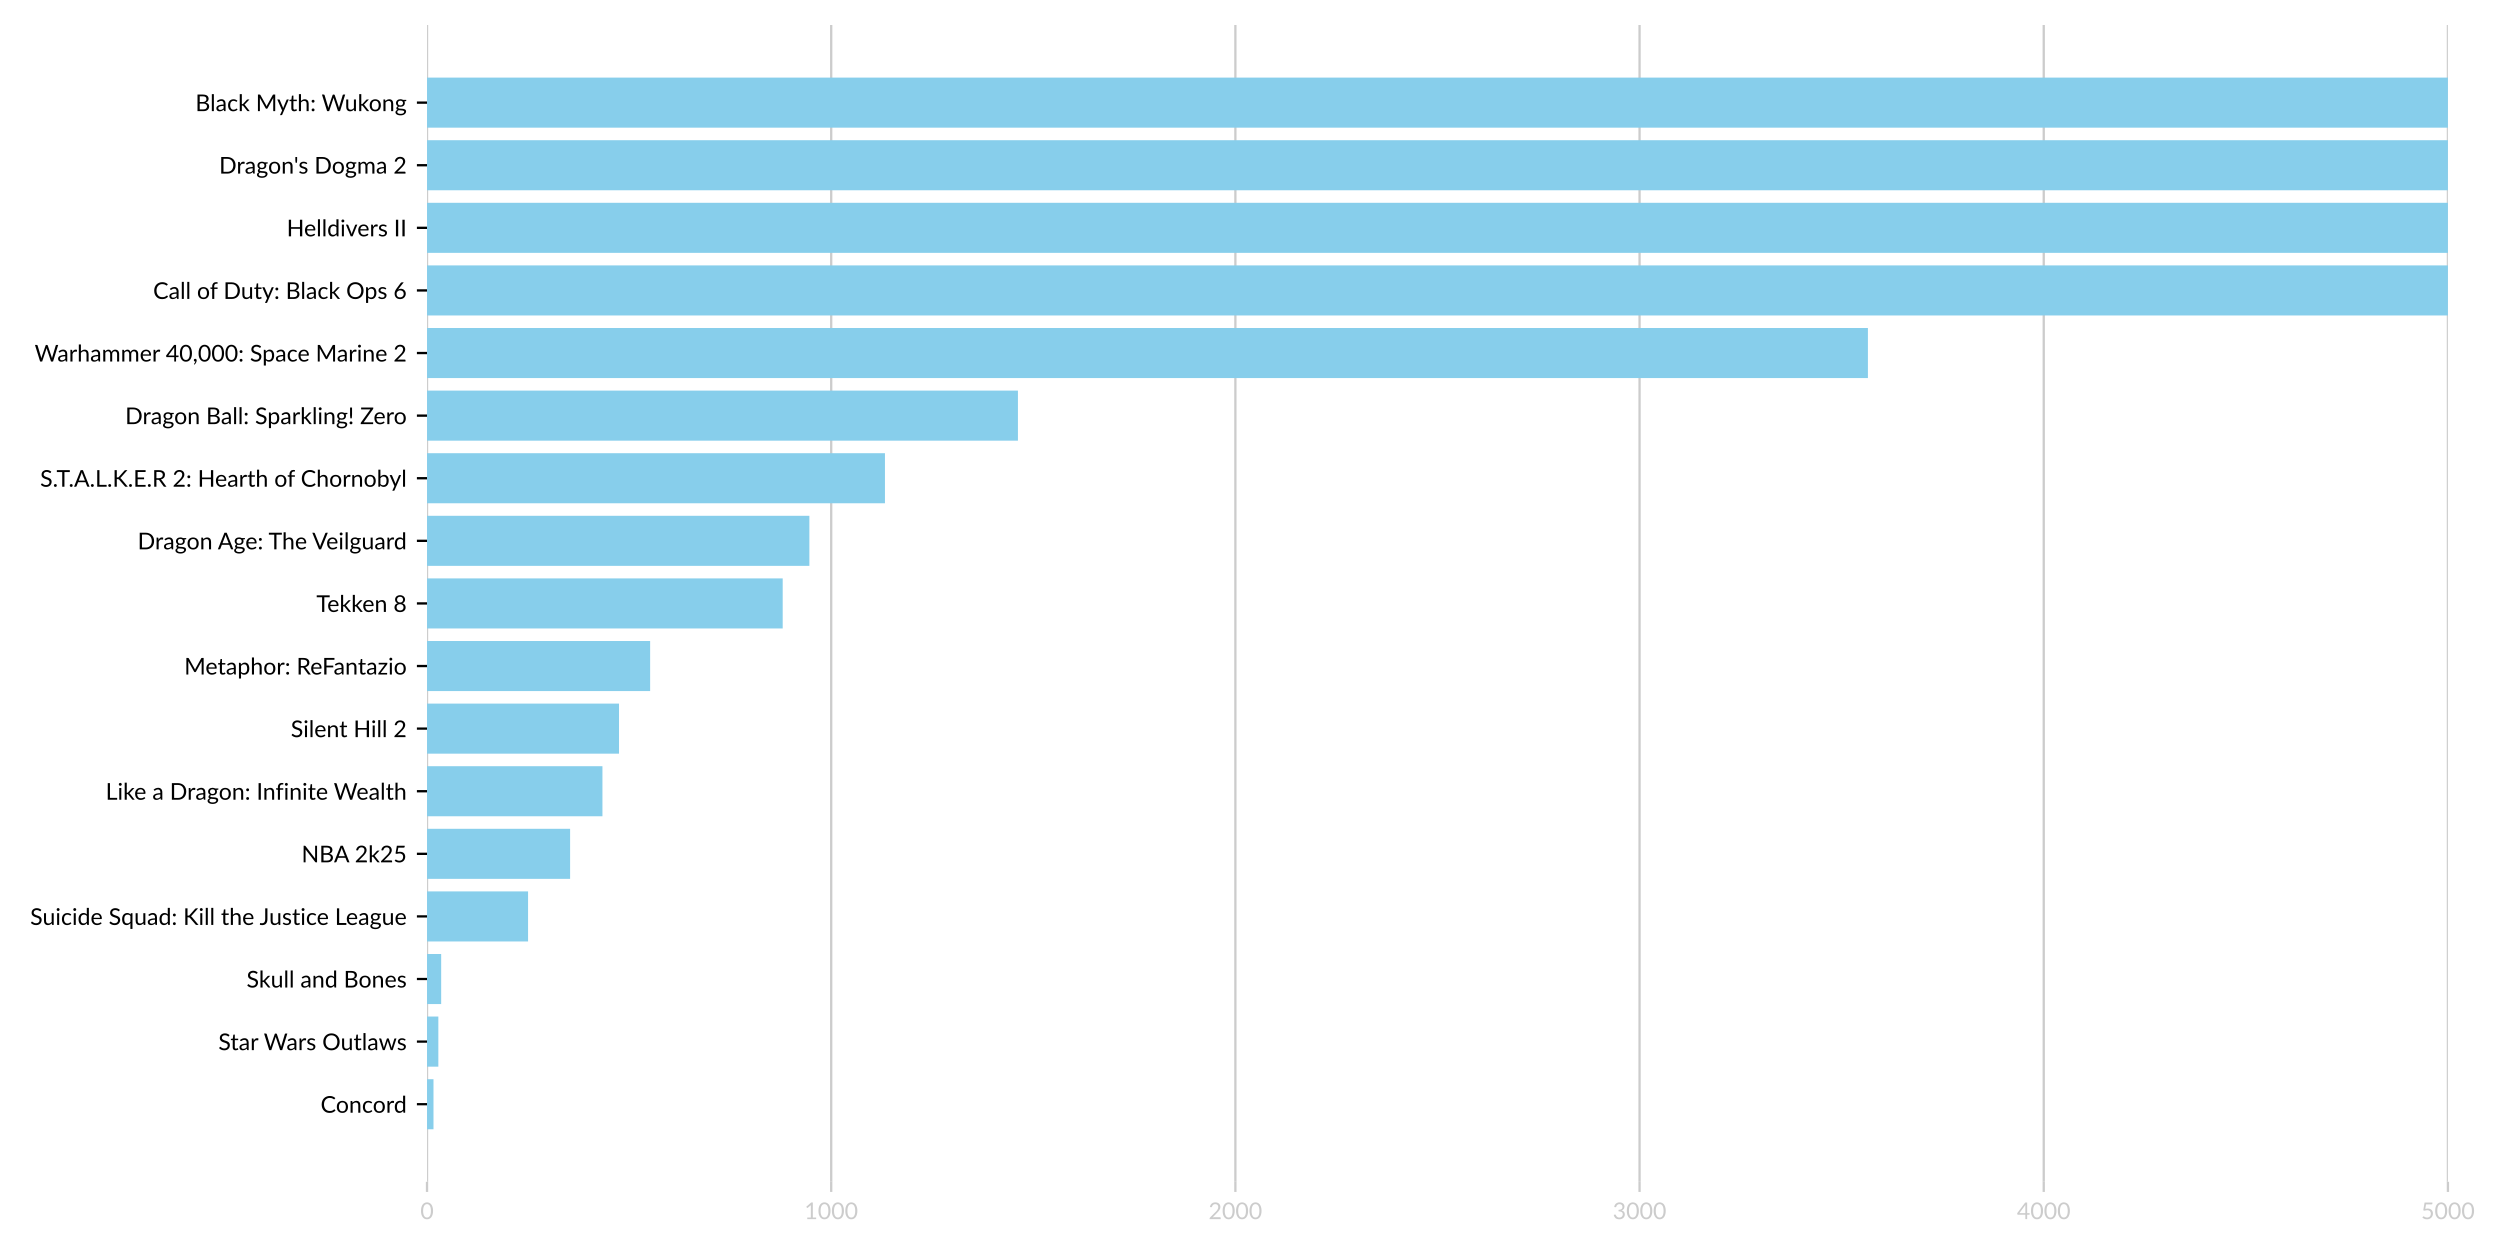
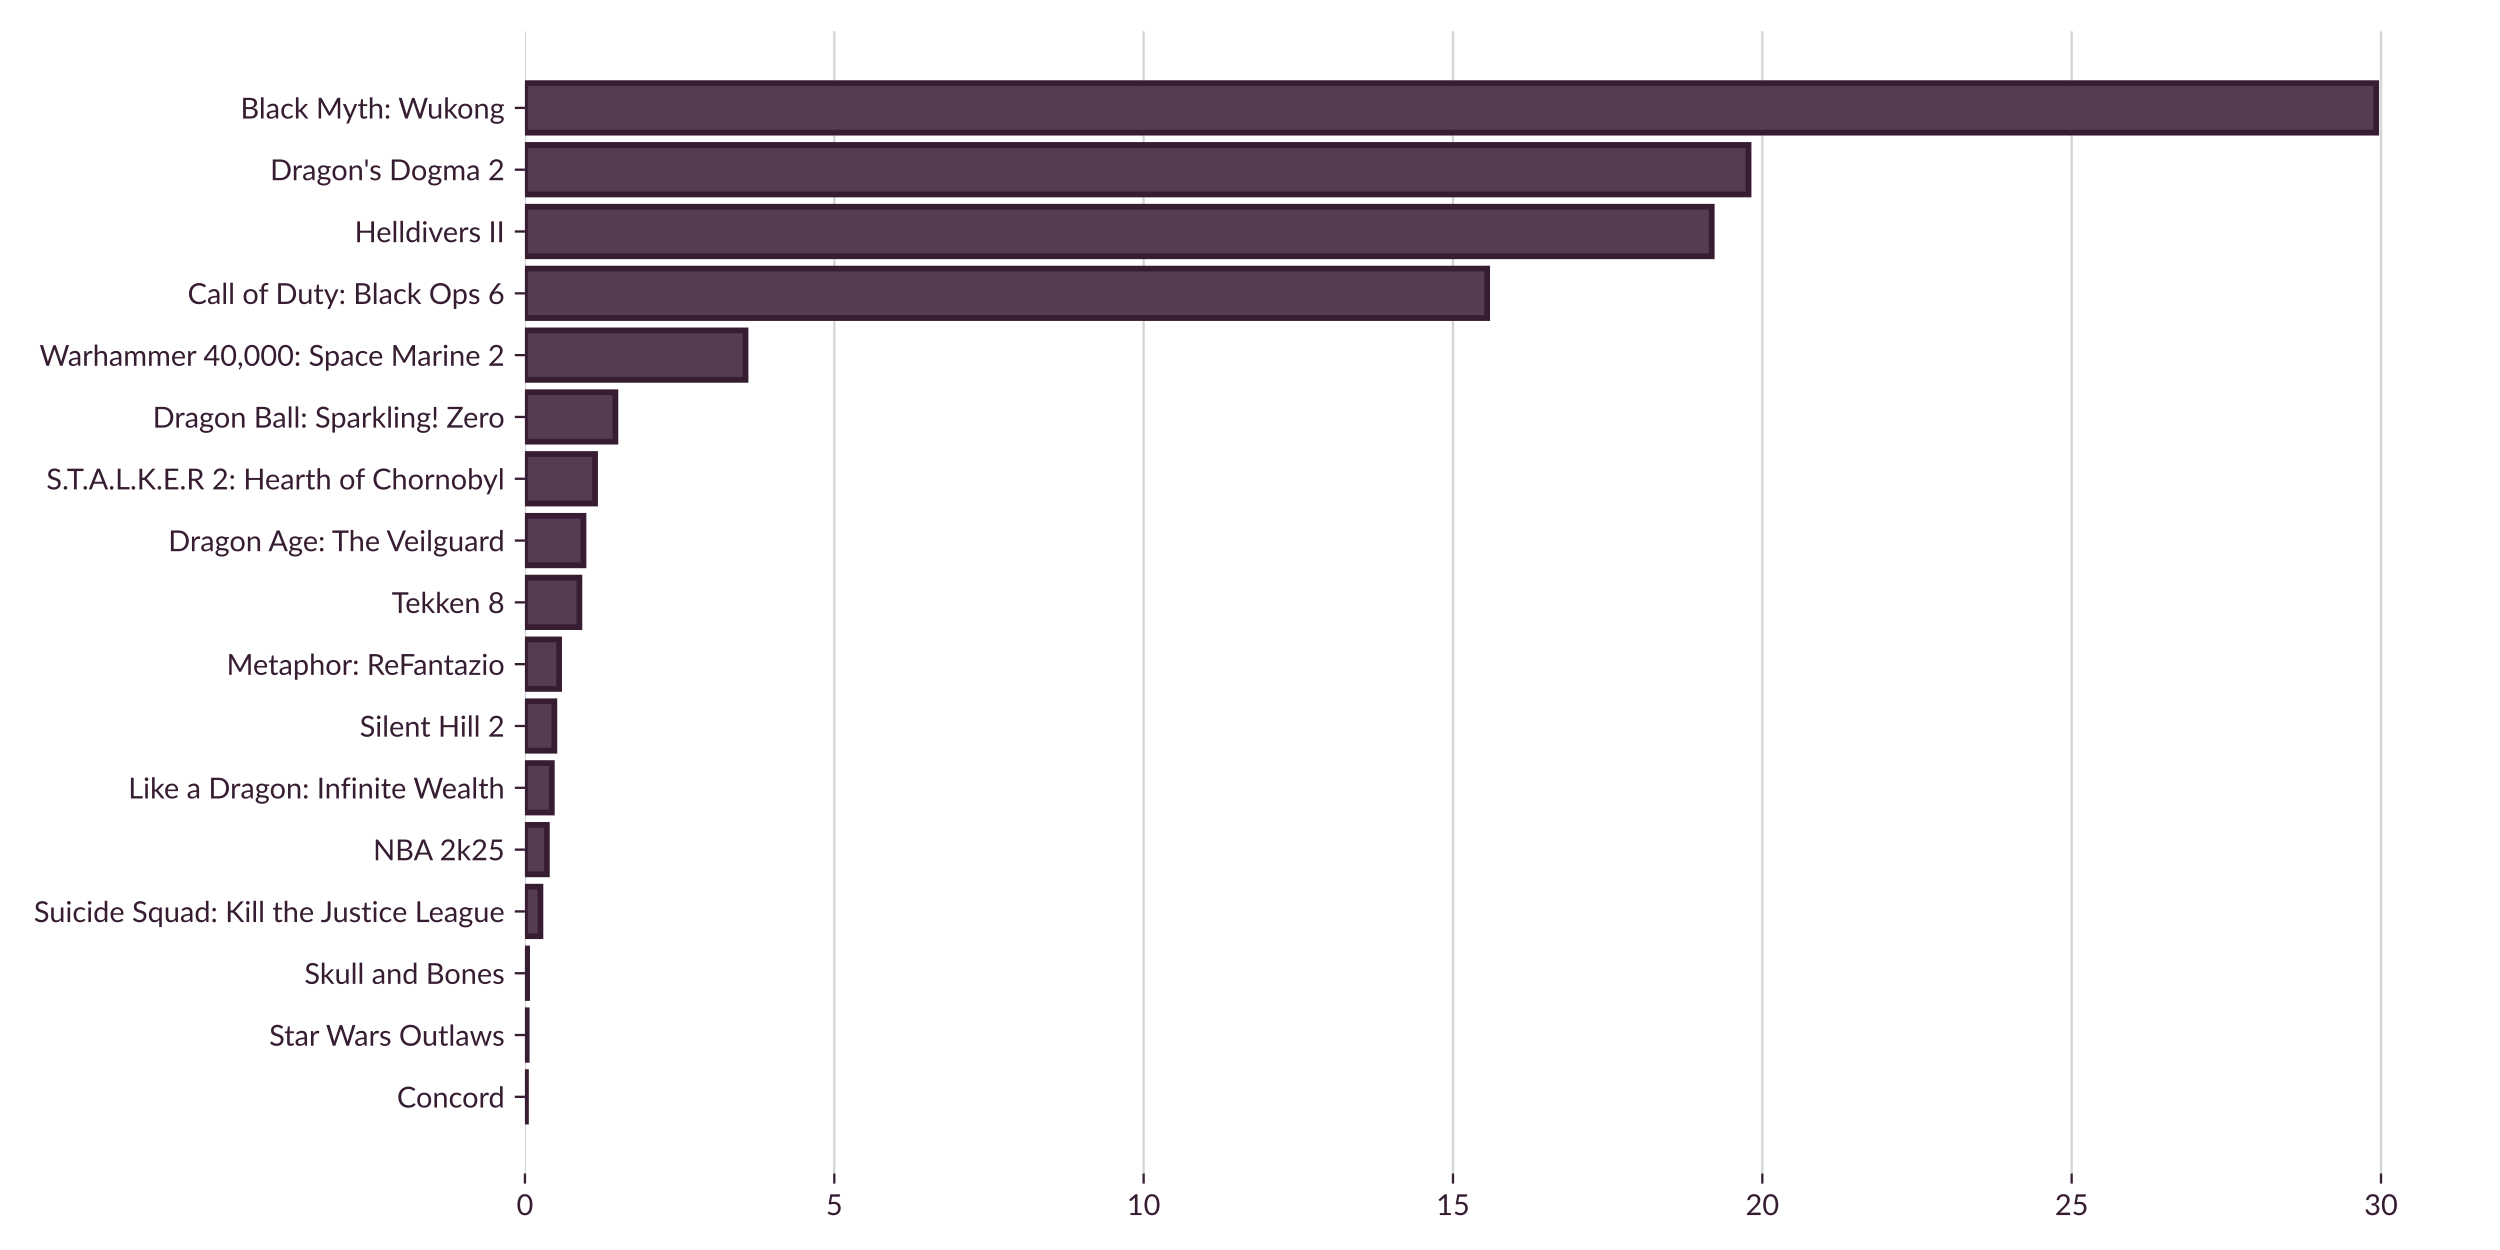
<svg xmlns="http://www.w3.org/2000/svg" xmlns:xlink="http://www.w3.org/1999/xlink" width="864pt" height="432pt" viewBox="0 0 864 432" version="1.1">
  <defs>
    <style type="text/css">*{stroke-linejoin: round; stroke-linecap: butt}</style>
  </defs>
  <g id="figure_1">
    <g id="patch_1">
      <path d="M 0 432  L 864 432  L 864 0  L 0 0  z " style="fill: #ffffff" />
    </g>
    <g id="axes_1">
      <g id="patch_2">
-         <path d="M 147.58 408.44  L 846 408.44  L 846 8.64  L 147.58 8.64  L 147.58 408.44  z " style="fill: none; opacity: 0" />
+         <path d="M 181.42 405.56  L 853.2 405.56  L 853.2 10.8  L 181.42 10.8  L 181.42 405.56  z " style="fill: none; opacity: 0" />
      </g>
      <g id="matplotlib.axis_1">
        <g id="xtick_1">
          <g id="line2d_1">
-             <path d="M 147.58 408.44  L 147.58 8.64  " clip-path="url(#pbe45e485ef)" style="fill: none; stroke: #cccccc; stroke-width: 0.8; stroke-linecap: square" />
+             <path d="M 181.42 405.56  L 181.42 10.8  " clip-path="url(#p30e7cf8ea2)" style="fill: none; stroke: #d5d5d5; stroke-width: 0.8; stroke-linecap: square" />
          </g>
          <g id="line2d_2">
            <defs>
-               <path id="m3332b09f1e" d="M 0 0  L 0 3.5  " style="stroke: #cccccc; stroke-width: 0.8" />
+               <path id="mc4b6241643" d="M 0 0  L 0 3.5  " style="stroke: #361d32; stroke-width: 0.8" />
            </defs>
            <g>
-               <use xlink:href="#m3332b09f1e" x="147.58" y="408.44" style="fill: #cccccc; stroke: #cccccc; stroke-width: 0.8" />
+               <use xlink:href="#mc4b6241643" x="181.42" y="405.56" style="fill: #361d32; stroke: #361d32; stroke-width: 0.8" />
            </g>
          </g>
          <g id="text_1">
-             <text style="fill: #cccccc; font: 8px 'Lato', sans-serif; text-anchor: middle" x="147.58" y="421.332" transform="rotate(-0 147.58 421.3325)">0</text>
+             <text style="fill: #361d32; font: 10px 'Lato', sans-serif; text-anchor: middle" x="181.42" y="419.926" transform="rotate(-0 181.42 419.9256)">0</text>
          </g>
        </g>
        <g id="xtick_2">
          <g id="line2d_3">
-             <path d="M 287.264 408.44  L 287.264 8.64  " clip-path="url(#pbe45e485ef)" style="fill: none; stroke: #cccccc; stroke-width: 0.8; stroke-linecap: square" />
+             <path d="M 288.33 405.56  L 288.33 10.8  " clip-path="url(#p30e7cf8ea2)" style="fill: none; stroke: #d5d5d5; stroke-width: 0.8; stroke-linecap: square" />
          </g>
          <g id="line2d_4">
            <g>
-               <use xlink:href="#m3332b09f1e" x="287.264" y="408.44" style="fill: #cccccc; stroke: #cccccc; stroke-width: 0.8" />
+               <use xlink:href="#mc4b6241643" x="288.33" y="405.56" style="fill: #361d32; stroke: #361d32; stroke-width: 0.8" />
            </g>
          </g>
          <g id="text_2">
-             <text style="fill: #cccccc; font: 8px 'Lato', sans-serif; text-anchor: middle" x="287.264" y="421.332" transform="rotate(-0 287.264 421.3325)">1000</text>
+             <text style="fill: #361d32; font: 10px 'Lato', sans-serif; text-anchor: middle" x="288.33" y="419.926" transform="rotate(-0 288.3297 419.9256)">5</text>
          </g>
        </g>
        <g id="xtick_3">
          <g id="line2d_5">
-             <path d="M 426.948 408.44  L 426.948 8.64  " clip-path="url(#pbe45e485ef)" style="fill: none; stroke: #cccccc; stroke-width: 0.8; stroke-linecap: square" />
+             <path d="M 395.239 405.56  L 395.239 10.8  " clip-path="url(#p30e7cf8ea2)" style="fill: none; stroke: #d5d5d5; stroke-width: 0.8; stroke-linecap: square" />
          </g>
          <g id="line2d_6">
            <g>
-               <use xlink:href="#m3332b09f1e" x="426.948" y="408.44" style="fill: #cccccc; stroke: #cccccc; stroke-width: 0.8" />
+               <use xlink:href="#mc4b6241643" x="395.239" y="405.56" style="fill: #361d32; stroke: #361d32; stroke-width: 0.8" />
            </g>
          </g>
          <g id="text_3">
-             <text style="fill: #cccccc; font: 8px 'Lato', sans-serif; text-anchor: middle" x="426.948" y="421.332" transform="rotate(-0 426.948 421.3325)">2000</text>
+             <text style="fill: #361d32; font: 10px 'Lato', sans-serif; text-anchor: middle" x="395.239" y="419.926" transform="rotate(-0 395.2394 419.9256)">10</text>
          </g>
        </g>
        <g id="xtick_4">
          <g id="line2d_7">
-             <path d="M 566.632 408.44  L 566.632 8.64  " clip-path="url(#pbe45e485ef)" style="fill: none; stroke: #cccccc; stroke-width: 0.8; stroke-linecap: square" />
+             <path d="M 502.149 405.56  L 502.149 10.8  " clip-path="url(#p30e7cf8ea2)" style="fill: none; stroke: #d5d5d5; stroke-width: 0.8; stroke-linecap: square" />
          </g>
          <g id="line2d_8">
            <g>
-               <use xlink:href="#m3332b09f1e" x="566.632" y="408.44" style="fill: #cccccc; stroke: #cccccc; stroke-width: 0.8" />
+               <use xlink:href="#mc4b6241643" x="502.149" y="405.56" style="fill: #361d32; stroke: #361d32; stroke-width: 0.8" />
            </g>
          </g>
          <g id="text_4">
-             <text style="fill: #cccccc; font: 8px 'Lato', sans-serif; text-anchor: middle" x="566.632" y="421.332" transform="rotate(-0 566.632 421.3325)">3000</text>
+             <text style="fill: #361d32; font: 10px 'Lato', sans-serif; text-anchor: middle" x="502.149" y="419.926" transform="rotate(-0 502.1491 419.9256)">15</text>
          </g>
        </g>
        <g id="xtick_5">
          <g id="line2d_9">
-             <path d="M 706.316 408.44  L 706.316 8.64  " clip-path="url(#pbe45e485ef)" style="fill: none; stroke: #cccccc; stroke-width: 0.8; stroke-linecap: square" />
+             <path d="M 609.059 405.56  L 609.059 10.8  " clip-path="url(#p30e7cf8ea2)" style="fill: none; stroke: #d5d5d5; stroke-width: 0.8; stroke-linecap: square" />
          </g>
          <g id="line2d_10">
            <g>
-               <use xlink:href="#m3332b09f1e" x="706.316" y="408.44" style="fill: #cccccc; stroke: #cccccc; stroke-width: 0.8" />
+               <use xlink:href="#mc4b6241643" x="609.059" y="405.56" style="fill: #361d32; stroke: #361d32; stroke-width: 0.8" />
            </g>
          </g>
          <g id="text_5">
-             <text style="fill: #cccccc; font: 8px 'Lato', sans-serif; text-anchor: middle" x="706.316" y="421.332" transform="rotate(-0 706.316 421.3325)">4000</text>
+             <text style="fill: #361d32; font: 10px 'Lato', sans-serif; text-anchor: middle" x="609.059" y="419.926" transform="rotate(-0 609.0588 419.9256)">20</text>
          </g>
        </g>
        <g id="xtick_6">
          <g id="line2d_11">
-             <path d="M 846 408.44  L 846 8.64  " clip-path="url(#pbe45e485ef)" style="fill: none; stroke: #cccccc; stroke-width: 0.8; stroke-linecap: square" />
+             <path d="M 715.969 405.56  L 715.969 10.8  " clip-path="url(#p30e7cf8ea2)" style="fill: none; stroke: #d5d5d5; stroke-width: 0.8; stroke-linecap: square" />
          </g>
          <g id="line2d_12">
            <g>
-               <use xlink:href="#m3332b09f1e" x="846" y="408.44" style="fill: #cccccc; stroke: #cccccc; stroke-width: 0.8" />
+               <use xlink:href="#mc4b6241643" x="715.969" y="405.56" style="fill: #361d32; stroke: #361d32; stroke-width: 0.8" />
            </g>
          </g>
          <g id="text_6">
-             <text style="fill: #cccccc; font: 8px 'Lato', sans-serif; text-anchor: middle" x="846" y="421.332" transform="rotate(-0 846 421.3325)">5000</text>
+             <text style="fill: #361d32; font: 10px 'Lato', sans-serif; text-anchor: middle" x="715.969" y="419.926" transform="rotate(-0 715.9685 419.9256)">25</text>
+           </g>
+         </g>
+         <g id="xtick_7">
+           <g id="line2d_13">
+             <path d="M 822.878 405.56  L 822.878 10.8  " clip-path="url(#p30e7cf8ea2)" style="fill: none; stroke: #d5d5d5; stroke-width: 0.8; stroke-linecap: square" />
+           </g>
+           <g id="line2d_14">
+             <g>
+               <use xlink:href="#mc4b6241643" x="822.878" y="405.56" style="fill: #361d32; stroke: #361d32; stroke-width: 0.8" />
+             </g>
+           </g>
+           <g id="text_7">
+             <text style="fill: #361d32; font: 10px 'Lato', sans-serif; text-anchor: middle" x="822.878" y="419.926" transform="rotate(-0 822.8782 419.9256)">30</text>
          </g>
        </g>
      </g>
      <g id="matplotlib.axis_2">
        <g id="ytick_1">
-           <g id="line2d_13">
+           <g id="line2d_15">
            <defs>
-               <path id="m21989e6013" d="M 0 0  L -3.5 0  " style="stroke: #000000; stroke-width: 0.8" />
+               <path id="mdad11ca39a" d="M 0 0  L -3.5 0  " style="stroke: #361d32; stroke-width: 0.8" />
            </defs>
            <g>
-               <use xlink:href="#m21989e6013" x="147.58" y="381.614" style="stroke: #000000; stroke-width: 0.8" />
-             </g>
-           </g>
-           <g id="text_7">
-             <text style="font: 8px 'Lato', sans-serif; text-anchor: end" x="140.58" y="384.56" transform="rotate(-0 140.58 384.5598)">Concord</text>
+               <use xlink:href="#mdad11ca39a" x="181.42" y="379.072" style="fill: #361d32; stroke: #361d32; stroke-width: 0.8" />
+             </g>
+           </g>
+           <g id="text_8">
+             <text style="fill: #361d32; font: 10px 'Lato', sans-serif; text-anchor: end" x="174.42" y="382.755" transform="rotate(-0 174.42 382.7546)">Concord</text>
          </g>
        </g>
        <g id="ytick_2">
-           <g id="line2d_14">
-             <g>
-               <use xlink:href="#m21989e6013" x="147.58" y="359.979" style="stroke: #000000; stroke-width: 0.8" />
-             </g>
-           </g>
-           <g id="text_8">
-             <text style="font: 8px 'Lato', sans-serif; text-anchor: end" x="140.58" y="362.926" transform="rotate(-0 140.58 362.9256)">Star Wars Outlaws</text>
+           <g id="line2d_16">
+             <g>
+               <use xlink:href="#mdad11ca39a" x="181.42" y="357.71" style="fill: #361d32; stroke: #361d32; stroke-width: 0.8" />
+             </g>
+           </g>
+           <g id="text_9">
+             <text style="fill: #361d32; font: 10px 'Lato', sans-serif; text-anchor: end" x="174.42" y="361.393" transform="rotate(-0 174.42 361.3931)">Star Wars Outlaws</text>
          </g>
        </g>
        <g id="ytick_3">
-           <g id="line2d_15">
-             <g>
-               <use xlink:href="#m21989e6013" x="147.58" y="338.345" style="stroke: #000000; stroke-width: 0.8" />
-             </g>
-           </g>
-           <g id="text_9">
-             <text style="font: 8px 'Lato', sans-serif; text-anchor: end" x="140.58" y="341.291" transform="rotate(-0 140.58 341.2914)">Skull and Bones</text>
+           <g id="line2d_17">
+             <g>
+               <use xlink:href="#mdad11ca39a" x="181.42" y="336.349" style="fill: #361d32; stroke: #361d32; stroke-width: 0.8" />
+             </g>
+           </g>
+           <g id="text_10">
+             <text style="fill: #361d32; font: 10px 'Lato', sans-serif; text-anchor: end" x="174.42" y="340.032" transform="rotate(-0 174.42 340.0316)">Skull and Bones</text>
          </g>
        </g>
        <g id="ytick_4">
-           <g id="line2d_16">
-             <g>
-               <use xlink:href="#m21989e6013" x="147.58" y="316.711" style="stroke: #000000; stroke-width: 0.8" />
-             </g>
-           </g>
-           <g id="text_10">
-             <text style="font: 8px 'Lato', sans-serif; text-anchor: end" x="140.58" y="319.657" transform="rotate(-0 140.58 319.6572)">Suicide Squad: Kill the Justice League</text>
+           <g id="line2d_18">
+             <g>
+               <use xlink:href="#mdad11ca39a" x="181.42" y="314.987" style="fill: #361d32; stroke: #361d32; stroke-width: 0.8" />
+             </g>
+           </g>
+           <g id="text_11">
+             <text style="fill: #361d32; font: 10px 'Lato', sans-serif; text-anchor: end" x="174.42" y="318.67" transform="rotate(-0 174.42 318.6702)">Suicide Squad: Kill the Justice League</text>
          </g>
        </g>
        <g id="ytick_5">
-           <g id="line2d_17">
-             <g>
-               <use xlink:href="#m21989e6013" x="147.58" y="295.077" style="stroke: #000000; stroke-width: 0.8" />
-             </g>
-           </g>
-           <g id="text_11">
-             <text style="font: 8px 'Lato', sans-serif; text-anchor: end" x="140.58" y="298.023" transform="rotate(-0 140.58 298.023)">NBA 2k25</text>
+           <g id="line2d_19">
+             <g>
+               <use xlink:href="#mdad11ca39a" x="181.42" y="293.626" style="fill: #361d32; stroke: #361d32; stroke-width: 0.8" />
+             </g>
+           </g>
+           <g id="text_12">
+             <text style="fill: #361d32; font: 10px 'Lato', sans-serif; text-anchor: end" x="174.42" y="297.309" transform="rotate(-0 174.42 297.3087)">NBA 2k25</text>
          </g>
        </g>
        <g id="ytick_6">
-           <g id="line2d_18">
-             <g>
-               <use xlink:href="#m21989e6013" x="147.58" y="273.443" style="stroke: #000000; stroke-width: 0.8" />
-             </g>
-           </g>
-           <g id="text_12">
-             <text style="font: 8px 'Lato', sans-serif; text-anchor: end" x="140.58" y="276.389" transform="rotate(-0 140.58 276.3888)">Like a Dragon: Infinite Wealth</text>
+           <g id="line2d_20">
+             <g>
+               <use xlink:href="#mdad11ca39a" x="181.42" y="272.264" style="fill: #361d32; stroke: #361d32; stroke-width: 0.8" />
+             </g>
+           </g>
+           <g id="text_13">
+             <text style="fill: #361d32; font: 10px 'Lato', sans-serif; text-anchor: end" x="174.42" y="275.947" transform="rotate(-0 174.42 275.9472)">Like a Dragon: Infinite Wealth</text>
          </g>
        </g>
        <g id="ytick_7">
-           <g id="line2d_19">
-             <g>
-               <use xlink:href="#m21989e6013" x="147.58" y="251.808" style="stroke: #000000; stroke-width: 0.8" />
-             </g>
-           </g>
-           <g id="text_13">
-             <text style="font: 8px 'Lato', sans-serif; text-anchor: end" x="140.58" y="254.755" transform="rotate(-0 140.58 254.7546)">Silent Hill 2</text>
+           <g id="line2d_21">
+             <g>
+               <use xlink:href="#mdad11ca39a" x="181.42" y="250.903" style="fill: #361d32; stroke: #361d32; stroke-width: 0.8" />
+             </g>
+           </g>
+           <g id="text_14">
+             <text style="fill: #361d32; font: 10px 'Lato', sans-serif; text-anchor: end" x="174.42" y="254.586" transform="rotate(-0 174.42 254.5858)">Silent Hill 2</text>
          </g>
        </g>
        <g id="ytick_8">
-           <g id="line2d_20">
-             <g>
-               <use xlink:href="#m21989e6013" x="147.58" y="230.174" style="stroke: #000000; stroke-width: 0.8" />
-             </g>
-           </g>
-           <g id="text_14">
-             <text style="font: 8px 'Lato', sans-serif; text-anchor: end" x="140.58" y="233.12" transform="rotate(-0 140.58 233.1204)">Metaphor: ReFantazio</text>
+           <g id="line2d_22">
+             <g>
+               <use xlink:href="#mdad11ca39a" x="181.42" y="229.541" style="fill: #361d32; stroke: #361d32; stroke-width: 0.8" />
+             </g>
+           </g>
+           <g id="text_15">
+             <text style="fill: #361d32; font: 10px 'Lato', sans-serif; text-anchor: end" x="174.42" y="233.224" transform="rotate(-0 174.42 233.2243)">Metaphor: ReFantazio</text>
          </g>
        </g>
        <g id="ytick_9">
-           <g id="line2d_21">
-             <g>
-               <use xlink:href="#m21989e6013" x="147.58" y="208.54" style="stroke: #000000; stroke-width: 0.8" />
-             </g>
-           </g>
-           <g id="text_15">
-             <text style="font: 8px 'Lato', sans-serif; text-anchor: end" x="140.58" y="211.486" transform="rotate(-0 140.58 211.4863)">Tekken 8</text>
+           <g id="line2d_23">
+             <g>
+               <use xlink:href="#mdad11ca39a" x="181.42" y="208.18" style="fill: #361d32; stroke: #361d32; stroke-width: 0.8" />
+             </g>
+           </g>
+           <g id="text_16">
+             <text style="fill: #361d32; font: 10px 'Lato', sans-serif; text-anchor: end" x="174.42" y="211.863" transform="rotate(-0 174.42 211.8628)">Tekken 8</text>
          </g>
        </g>
        <g id="ytick_10">
-           <g id="line2d_22">
-             <g>
-               <use xlink:href="#m21989e6013" x="147.58" y="186.906" style="stroke: #000000; stroke-width: 0.8" />
-             </g>
-           </g>
-           <g id="text_16">
-             <text style="font: 8px 'Lato', sans-serif; text-anchor: end" x="140.58" y="189.852" transform="rotate(-0 140.58 189.8521)">Dragon Age: The Veilguard</text>
+           <g id="line2d_24">
+             <g>
+               <use xlink:href="#mdad11ca39a" x="181.42" y="186.819" style="fill: #361d32; stroke: #361d32; stroke-width: 0.8" />
+             </g>
+           </g>
+           <g id="text_17">
+             <text style="fill: #361d32; font: 10px 'Lato', sans-serif; text-anchor: end" x="174.42" y="190.501" transform="rotate(-0 174.42 190.5013)">Dragon Age: The Veilguard</text>
          </g>
        </g>
        <g id="ytick_11">
-           <g id="line2d_23">
-             <g>
-               <use xlink:href="#m21989e6013" x="147.58" y="165.272" style="stroke: #000000; stroke-width: 0.8" />
-             </g>
-           </g>
-           <g id="text_17">
-             <text style="font: 8px 'Lato', sans-serif; text-anchor: end" x="140.58" y="168.218" transform="rotate(-0 140.58 168.2179)">S.T.A.L.K.E.R 2: Hearth of Chornobyl</text>
+           <g id="line2d_25">
+             <g>
+               <use xlink:href="#mdad11ca39a" x="181.42" y="165.457" style="fill: #361d32; stroke: #361d32; stroke-width: 0.8" />
+             </g>
+           </g>
+           <g id="text_18">
+             <text style="fill: #361d32; font: 10px 'Lato', sans-serif; text-anchor: end" x="174.42" y="169.14" transform="rotate(-0 174.42 169.1399)">S.T.A.L.K.E.R 2: Hearth of Chornobyl</text>
          </g>
        </g>
        <g id="ytick_12">
-           <g id="line2d_24">
-             <g>
-               <use xlink:href="#m21989e6013" x="147.58" y="143.637" style="stroke: #000000; stroke-width: 0.8" />
-             </g>
-           </g>
-           <g id="text_18">
-             <text style="font: 8px 'Lato', sans-serif; text-anchor: end" x="140.58" y="146.584" transform="rotate(-0 140.58 146.5837)">Dragon Ball: Sparkling! Zero</text>
+           <g id="line2d_26">
+             <g>
+               <use xlink:href="#mdad11ca39a" x="181.42" y="144.096" style="fill: #361d32; stroke: #361d32; stroke-width: 0.8" />
+             </g>
+           </g>
+           <g id="text_19">
+             <text style="fill: #361d32; font: 10px 'Lato', sans-serif; text-anchor: end" x="174.42" y="147.778" transform="rotate(-0 174.42 147.7784)">Dragon Ball: Sparkling! Zero</text>
          </g>
        </g>
        <g id="ytick_13">
-           <g id="line2d_25">
-             <g>
-               <use xlink:href="#m21989e6013" x="147.58" y="122.003" style="stroke: #000000; stroke-width: 0.8" />
-             </g>
-           </g>
-           <g id="text_19">
-             <text style="font: 8px 'Lato', sans-serif; text-anchor: end" x="140.58" y="124.949" transform="rotate(-0 140.58 124.9495)">Warhammer 40,000: Space Marine 2</text>
+           <g id="line2d_27">
+             <g>
+               <use xlink:href="#mdad11ca39a" x="181.42" y="122.734" style="fill: #361d32; stroke: #361d32; stroke-width: 0.8" />
+             </g>
+           </g>
+           <g id="text_20">
+             <text style="fill: #361d32; font: 10px 'Lato', sans-serif; text-anchor: end" x="174.42" y="126.417" transform="rotate(-0 174.42 126.4169)">Warhammer 40,000: Space Marine 2</text>
          </g>
        </g>
        <g id="ytick_14">
-           <g id="line2d_26">
-             <g>
-               <use xlink:href="#m21989e6013" x="147.58" y="100.369" style="stroke: #000000; stroke-width: 0.8" />
-             </g>
-           </g>
-           <g id="text_20">
-             <text style="font: 8px 'Lato', sans-serif; text-anchor: end" x="140.58" y="103.315" transform="rotate(-0 140.58 103.3153)">Call of Duty: Black Ops 6</text>
+           <g id="line2d_28">
+             <g>
+               <use xlink:href="#mdad11ca39a" x="181.42" y="101.373" style="fill: #361d32; stroke: #361d32; stroke-width: 0.8" />
+             </g>
+           </g>
+           <g id="text_21">
+             <text style="fill: #361d32; font: 10px 'Lato', sans-serif; text-anchor: end" x="174.42" y="105.055" transform="rotate(-0 174.42 105.0555)">Call of Duty: Black Ops 6</text>
          </g>
        </g>
        <g id="ytick_15">
-           <g id="line2d_27">
-             <g>
-               <use xlink:href="#m21989e6013" x="147.58" y="78.735" style="stroke: #000000; stroke-width: 0.8" />
-             </g>
-           </g>
-           <g id="text_21">
-             <text style="font: 8px 'Lato', sans-serif; text-anchor: end" x="140.58" y="81.681" transform="rotate(-0 140.58 81.68106)">Helldivers II</text>
+           <g id="line2d_29">
+             <g>
+               <use xlink:href="#mdad11ca39a" x="181.42" y="80.011" style="fill: #361d32; stroke: #361d32; stroke-width: 0.8" />
+             </g>
+           </g>
+           <g id="text_22">
+             <text style="fill: #361d32; font: 10px 'Lato', sans-serif; text-anchor: end" x="174.42" y="83.694" transform="rotate(-0 174.42 83.69398)">Helldivers II</text>
          </g>
        </g>
        <g id="ytick_16">
-           <g id="line2d_28">
-             <g>
-               <use xlink:href="#m21989e6013" x="147.58" y="57.101" style="stroke: #000000; stroke-width: 0.8" />
-             </g>
-           </g>
-           <g id="text_22">
-             <text style="font: 8px 'Lato', sans-serif; text-anchor: end" x="140.58" y="60.003" transform="rotate(-0 140.58 60.00311)">Dragon's Dogma 2</text>
+           <g id="line2d_30">
+             <g>
+               <use xlink:href="#mdad11ca39a" x="181.42" y="58.65" style="fill: #361d32; stroke: #361d32; stroke-width: 0.8" />
+             </g>
+           </g>
+           <g id="text_23">
+             <text style="fill: #361d32; font: 10px 'Lato', sans-serif; text-anchor: end" x="174.42" y="62.278" transform="rotate(-0 174.42 62.27782)">Dragon's Dogma 2</text>
          </g>
        </g>
        <g id="ytick_17">
-           <g id="line2d_29">
-             <g>
-               <use xlink:href="#m21989e6013" x="147.58" y="35.466" style="stroke: #000000; stroke-width: 0.8" />
-             </g>
-           </g>
-           <g id="text_23">
-             <text style="font: 8px 'Lato', sans-serif; text-anchor: end" x="140.58" y="38.413" transform="rotate(-0 140.58 38.41266)">Black Myth: Wukong</text>
+           <g id="line2d_31">
+             <g>
+               <use xlink:href="#mdad11ca39a" x="181.42" y="37.288" style="fill: #361d32; stroke: #361d32; stroke-width: 0.8" />
+             </g>
+           </g>
+           <g id="text_24">
+             <text style="fill: #361d32; font: 10px 'Lato', sans-serif; text-anchor: end" x="174.42" y="40.971" transform="rotate(-0 174.42 40.97104)">Black Myth: Wukong</text>
          </g>
        </g>
      </g>
      <g id="patch_3">
-         <path d="M 147.58 390.267  L 149.815 390.267  L 149.815 372.96  L 147.58 372.96  z " clip-path="url(#pbe45e485ef)" style="fill: #87ceeb" />
+         <path d="M 181.42 387.616  L 181.762 387.616  L 181.762 370.527  L 181.42 370.527  z " clip-path="url(#p30e7cf8ea2)" style="fill: #543c52; stroke: #361d32; stroke-width: 2; stroke-linejoin: miter" />
      </g>
      <g id="patch_4">
-         <path d="M 147.58 368.633  L 151.491 368.633  L 151.491 351.326  L 147.58 351.326  z " clip-path="url(#pbe45e485ef)" style="fill: #87ceeb" />
+         <path d="M 181.42 366.255  L 182.019 366.255  L 182.019 349.166  L 181.42 349.166  z " clip-path="url(#p30e7cf8ea2)" style="fill: #543c52; stroke: #361d32; stroke-width: 2; stroke-linejoin: miter" />
      </g>
      <g id="patch_5">
-         <path d="M 147.58 346.999  L 152.469 346.999  L 152.469 329.692  L 147.58 329.692  z " clip-path="url(#pbe45e485ef)" style="fill: #87ceeb" />
+         <path d="M 181.42 344.893  L 182.168 344.893  L 182.168 327.804  L 181.42 327.804  z " clip-path="url(#p30e7cf8ea2)" style="fill: #543c52; stroke: #361d32; stroke-width: 2; stroke-linejoin: miter" />
      </g>
      <g id="patch_6">
-         <path d="M 147.58 325.365  L 182.501 325.365  L 182.501 308.057  L 147.58 308.057  z " clip-path="url(#pbe45e485ef)" style="fill: #87ceeb" />
+         <path d="M 181.42 323.532  L 186.765 323.532  L 186.765 306.443  L 181.42 306.443  z " clip-path="url(#p30e7cf8ea2)" style="fill: #543c52; stroke: #361d32; stroke-width: 2; stroke-linejoin: miter" />
      </g>
      <g id="patch_7">
-         <path d="M 147.58 303.73  L 197.028 303.73  L 197.028 286.423  L 147.58 286.423  z " clip-path="url(#pbe45e485ef)" style="fill: #87ceeb" />
+         <path d="M 181.42 302.17  L 188.989 302.17  L 188.989 285.081  L 181.42 285.081  z " clip-path="url(#p30e7cf8ea2)" style="fill: #543c52; stroke: #361d32; stroke-width: 2; stroke-linejoin: miter" />
      </g>
      <g id="patch_8">
-         <path d="M 147.58 282.096  L 208.203 282.096  L 208.203 264.789  L 147.58 264.789  z " clip-path="url(#pbe45e485ef)" style="fill: #87ceeb" />
+         <path d="M 181.42 280.809  L 190.7 280.809  L 190.7 263.72  L 181.42 263.72  z " clip-path="url(#p30e7cf8ea2)" style="fill: #543c52; stroke: #361d32; stroke-width: 2; stroke-linejoin: miter" />
      </g>
      <g id="patch_9">
-         <path d="M 147.58 260.462  L 213.93 260.462  L 213.93 243.155  L 147.58 243.155  z " clip-path="url(#pbe45e485ef)" style="fill: #87ceeb" />
+         <path d="M 181.42 259.448  L 191.576 259.448  L 191.576 242.358  L 181.42 242.358  z " clip-path="url(#p30e7cf8ea2)" style="fill: #543c52; stroke: #361d32; stroke-width: 2; stroke-linejoin: miter" />
      </g>
      <g id="patch_10">
-         <path d="M 147.58 238.828  L 224.686 238.828  L 224.686 221.521  L 147.58 221.521  z " clip-path="url(#pbe45e485ef)" style="fill: #87ceeb" />
+         <path d="M 181.42 238.086  L 193.223 238.086  L 193.223 220.997  L 181.42 220.997  z " clip-path="url(#p30e7cf8ea2)" style="fill: #543c52; stroke: #361d32; stroke-width: 2; stroke-linejoin: miter" />
      </g>
      <g id="patch_11">
-         <path d="M 147.58 217.194  L 270.502 217.194  L 270.502 199.886  L 147.58 199.886  z " clip-path="url(#pbe45e485ef)" style="fill: #87ceeb" />
+         <path d="M 181.42 216.725  L 200.236 216.725  L 200.236 199.635  L 181.42 199.635  z " clip-path="url(#p30e7cf8ea2)" style="fill: #543c52; stroke: #361d32; stroke-width: 2; stroke-linejoin: miter" />
      </g>
      <g id="patch_12">
-         <path d="M 147.58 195.559  L 279.721 195.559  L 279.721 178.252  L 147.58 178.252  z " clip-path="url(#pbe45e485ef)" style="fill: #87ceeb" />
+         <path d="M 181.42 195.363  L 201.647 195.363  L 201.647 178.274  L 181.42 178.274  z " clip-path="url(#p30e7cf8ea2)" style="fill: #543c52; stroke: #361d32; stroke-width: 2; stroke-linejoin: miter" />
      </g>
      <g id="patch_13">
-         <path d="M 147.58 173.925  L 305.842 173.925  L 305.842 156.618  L 147.58 156.618  z " clip-path="url(#pbe45e485ef)" style="fill: #87ceeb" />
+         <path d="M 181.42 174.002  L 205.646 174.002  L 205.646 156.912  L 181.42 156.912  z " clip-path="url(#p30e7cf8ea2)" style="fill: #543c52; stroke: #361d32; stroke-width: 2; stroke-linejoin: miter" />
      </g>
      <g id="patch_14">
-         <path d="M 147.58 152.291  L 351.798 152.291  L 351.798 134.984  L 147.58 134.984  z " clip-path="url(#pbe45e485ef)" style="fill: #87ceeb" />
+         <path d="M 181.42 152.64  L 212.68 152.64  L 212.68 135.551  L 181.42 135.551  z " clip-path="url(#p30e7cf8ea2)" style="fill: #543c52; stroke: #361d32; stroke-width: 2; stroke-linejoin: miter" />
      </g>
      <g id="patch_15">
-         <path d="M 147.58 130.657  L 645.553 130.657  L 645.553 113.35  L 147.58 113.35  z " clip-path="url(#pbe45e485ef)" style="fill: #87ceeb" />
+         <path d="M 181.42 131.279  L 257.647 131.279  L 257.647 114.19  L 181.42 114.19  z " clip-path="url(#p30e7cf8ea2)" style="fill: #543c52; stroke: #361d32; stroke-width: 2; stroke-linejoin: miter" />
      </g>
      <g id="patch_16">
-         <path d="M 147.58 109.023  L 2319.946 109.023  L 2319.946 91.715  L 147.58 91.715  z " clip-path="url(#pbe45e485ef)" style="fill: #87ceeb" />
+         <path d="M 181.42 109.917  L 513.952 109.917  L 513.952 92.828  L 181.42 92.828  z " clip-path="url(#p30e7cf8ea2)" style="fill: #543c52; stroke: #361d32; stroke-width: 2; stroke-linejoin: miter" />
      </g>
      <g id="patch_17">
-         <path d="M 147.58 87.388  L 2826.998 87.388  L 2826.998 70.081  L 147.58 70.081  z " clip-path="url(#pbe45e485ef)" style="fill: #87ceeb" />
+         <path d="M 181.42 88.556  L 591.568 88.556  L 591.568 71.467  L 181.42 71.467  z " clip-path="url(#p30e7cf8ea2)" style="fill: #543c52; stroke: #361d32; stroke-width: 2; stroke-linejoin: miter" />
      </g>
      <g id="patch_18">
-         <path d="M 147.58 65.754  L 2910.11 65.754  L 2910.11 48.447  L 147.58 48.447  z " clip-path="url(#pbe45e485ef)" style="fill: #87ceeb" />
+         <path d="M 181.42 67.194  L 604.291 67.194  L 604.291 50.105  L 181.42 50.105  z " clip-path="url(#p30e7cf8ea2)" style="fill: #543c52; stroke: #361d32; stroke-width: 2; stroke-linejoin: miter" />
      </g>
      <g id="patch_19">
-         <path d="M 147.58 44.12  L 4327.205 44.12  L 4327.205 26.813  L 147.58 26.813  z " clip-path="url(#pbe45e485ef)" style="fill: #87ceeb" />
+         <path d="M 181.42 45.833  L 821.21 45.833  L 821.21 28.744  L 181.42 28.744  z " clip-path="url(#p30e7cf8ea2)" style="fill: #543c52; stroke: #361d32; stroke-width: 2; stroke-linejoin: miter" />
      </g>
    </g>
  </g>
  <defs>
-     <clipPath id="pbe45e485ef">
-       <rect x="147.58" y="8.64" width="698.42" height="399.8" />
+     <clipPath id="p30e7cf8ea2">
+       <rect x="181.42" y="10.8" width="671.78" height="394.76" />
    </clipPath>
  </defs>
</svg>
